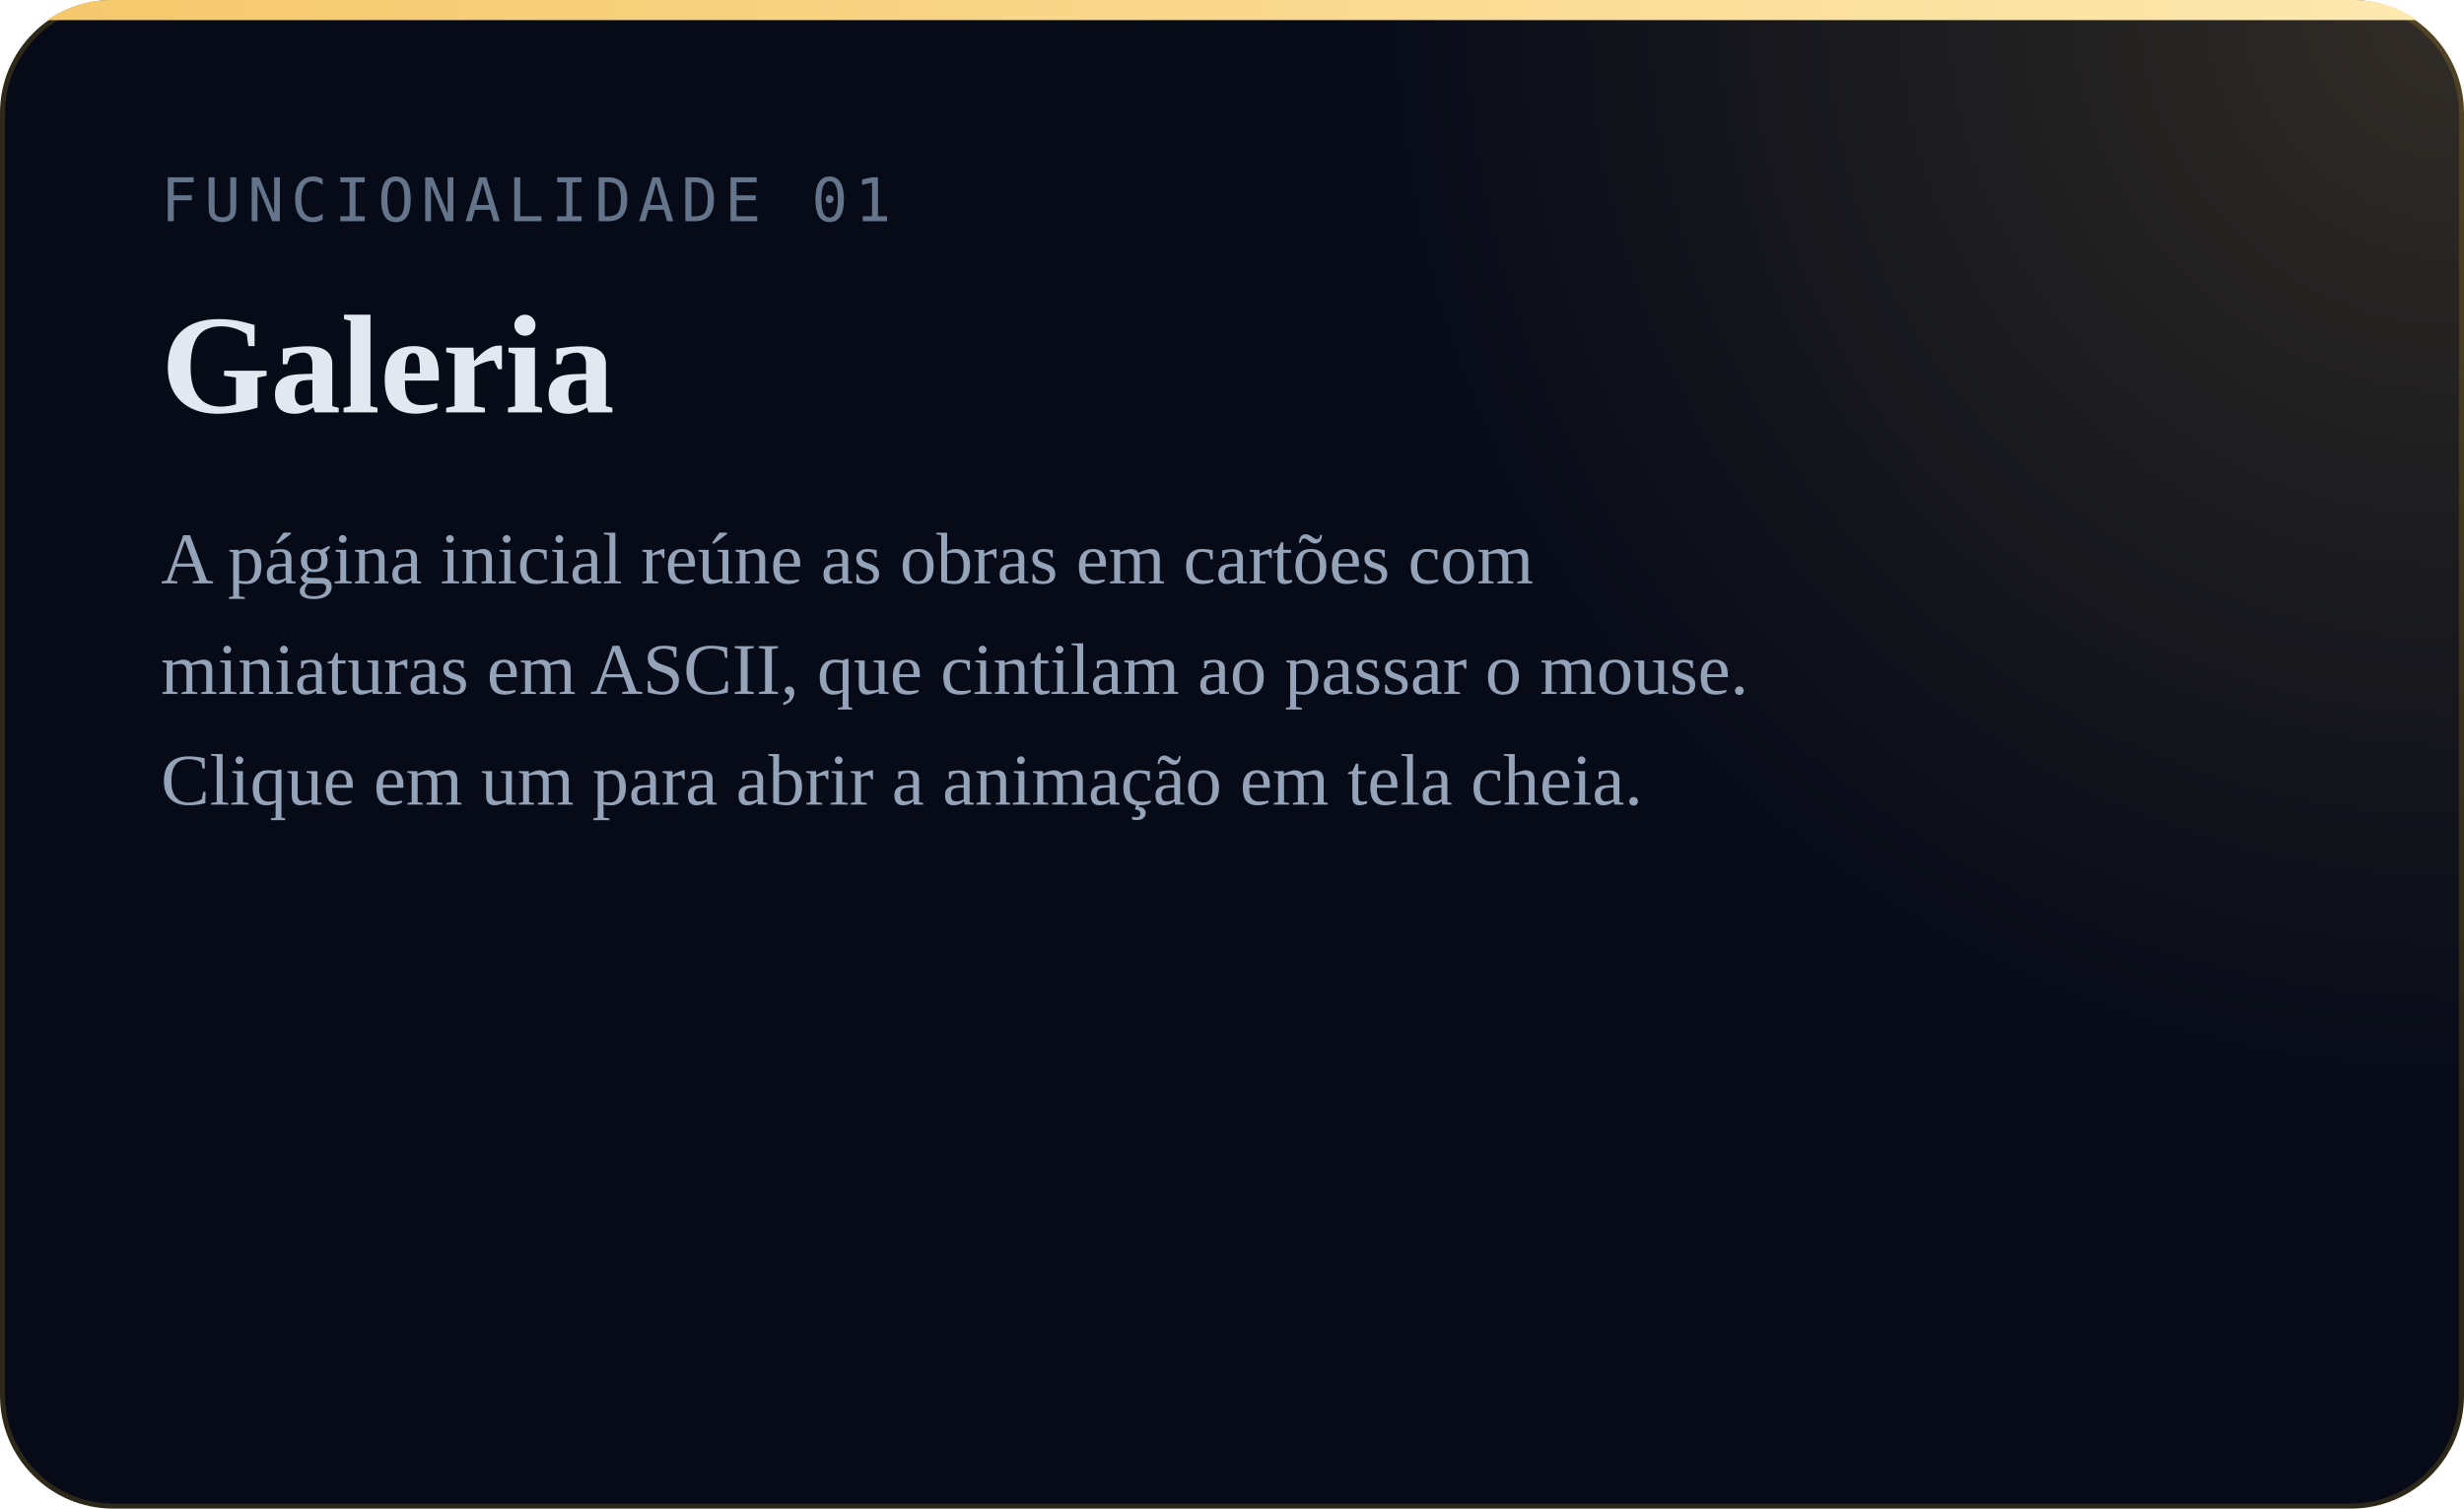
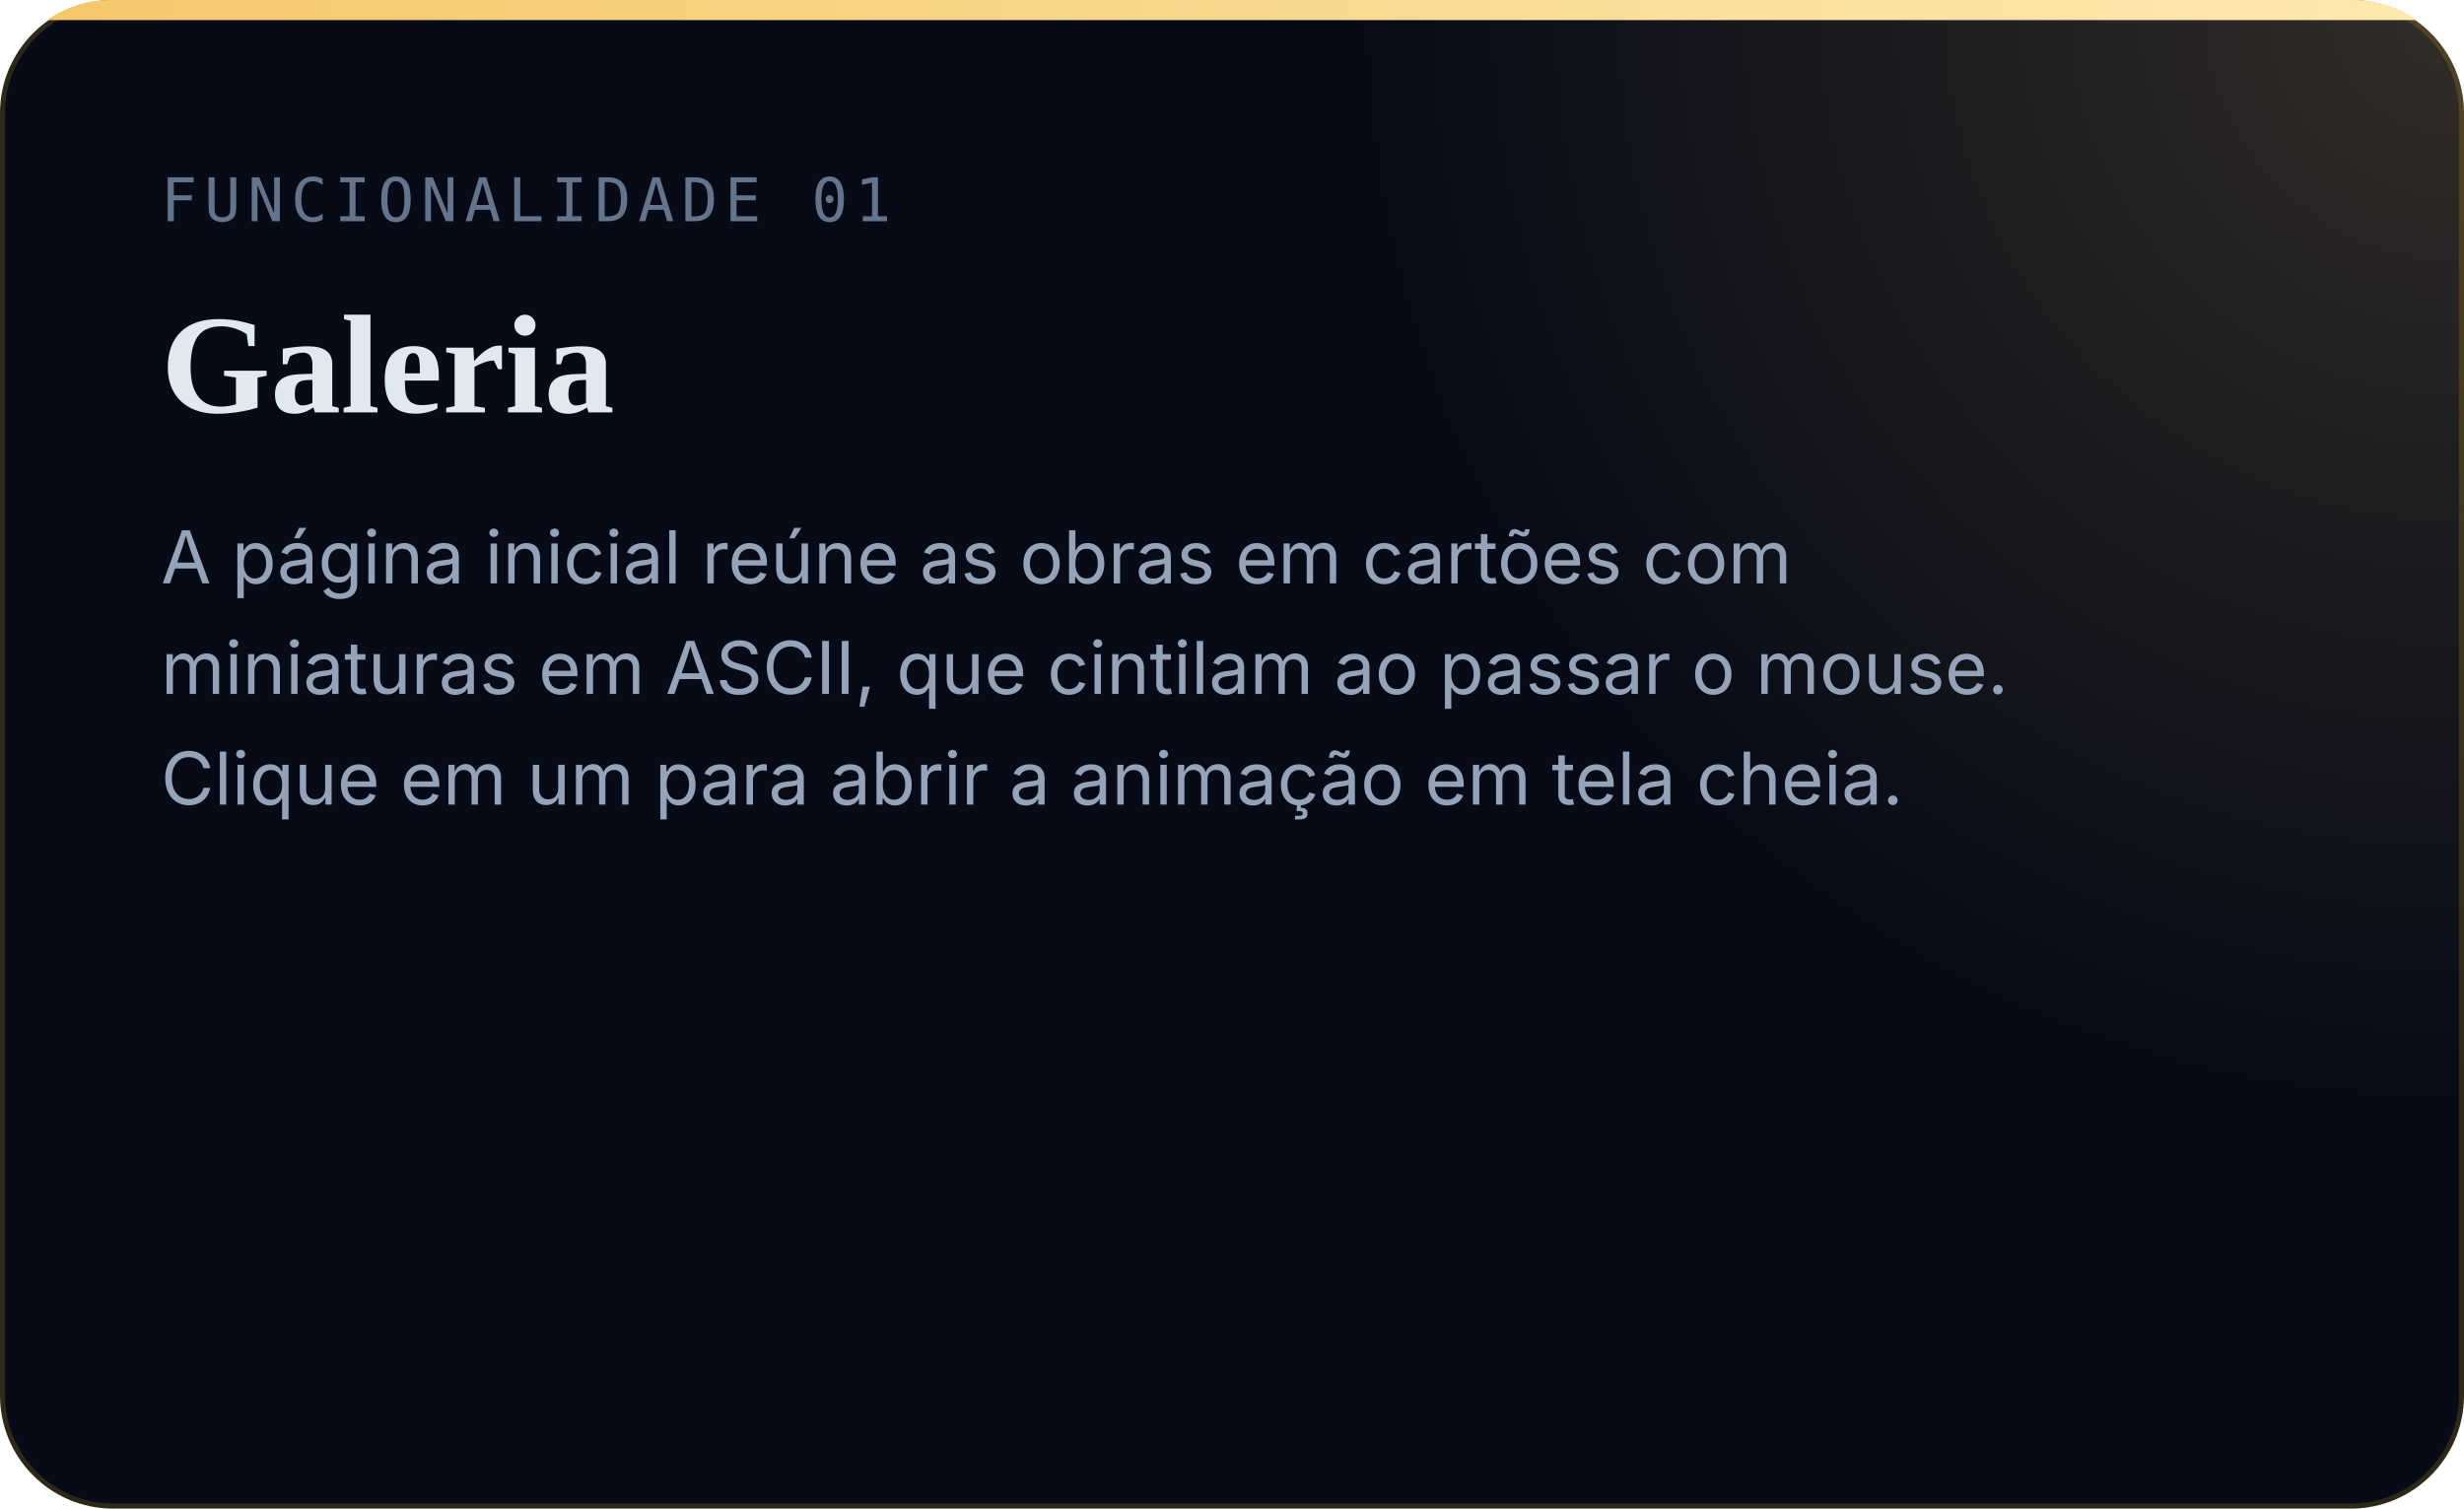
<svg xmlns="http://www.w3.org/2000/svg" width="490" height="300" viewBox="0 0 490 300" role="img" aria-label="Galeria. A página inicial reúne as obras em cartões com miniaturas em ASCII, que cintilam ao passar o mouse. Clique em um para abrir a animação em tela cheia.">
  <defs>
    <linearGradient id="g" x1="0" y1="0" x2="1" y2="0">
      <stop offset="0" stop-color="#f5c76a" />
      <stop offset="1" stop-color="#fde9b0" />
    </linearGradient>
    <radialGradient id="fc" gradientUnits="userSpaceOnUse" cx="490" cy="0" r="220">
      <stop offset="0" stop-color="#f5c76a" stop-opacity="0.18" />
      <stop offset="1" stop-color="#f5c76a" stop-opacity="0" />
    </radialGradient>
    <clipPath id="fk">
      <rect width="490" height="300" rx="22" />
    </clipPath>
  </defs>
  <rect x="0.5" y="0.5" width="489" height="299" rx="22" fill="#070b18" stroke="#2e2819" />
  <g clip-path="url(#fk)">
    <rect width="490" height="300" fill="url(#fc)" />
    <rect width="490" height="4" fill="url(#g)" />
  </g>
  <text x="32" y="44" font-family="'JetBrains Mono',Menlo,Consolas,monospace" font-size="12" letter-spacing="1.4" fill="#64748b">FUNCIONALIDADE 01</text>
  <text x="32" y="82" font-family="'Fraunces',Georgia,'Times New Roman',serif" font-size="28" font-weight="700" fill="#e2e8f0">Galeria</text>
-   <text x="32" y="116" font-family="'Fraunces',Georgia,'Times New Roman',serif" font-size="14.5" fill="#94a3b8">A página inicial reúne as obras em cartões com</text>
-   <text x="32" y="138" font-family="'Fraunces',Georgia,'Times New Roman',serif" font-size="14.5" fill="#94a3b8">miniaturas em ASCII, que cintilam ao passar o mouse.</text>
-   <text x="32" y="160" font-family="'Fraunces',Georgia,'Times New Roman',serif" font-size="14.5" fill="#94a3b8">Clique em um para abrir a animação em tela cheia.</text>
+   <text x="32" y="116" font-family="Inter,'Segoe UI',-apple-system,Helvetica,Arial,sans-serif" font-size="14.5" fill="#94a3b8">A página inicial reúne as obras em cartões com</text>
+   <text x="32" y="138" font-family="Inter,'Segoe UI',-apple-system,Helvetica,Arial,sans-serif" font-size="14.5" fill="#94a3b8">miniaturas em ASCII, que cintilam ao passar o mouse.</text>
+   <text x="32" y="160" font-family="Inter,'Segoe UI',-apple-system,Helvetica,Arial,sans-serif" font-size="14.5" fill="#94a3b8">Clique em um para abrir a animação em tela cheia.</text>
</svg>
